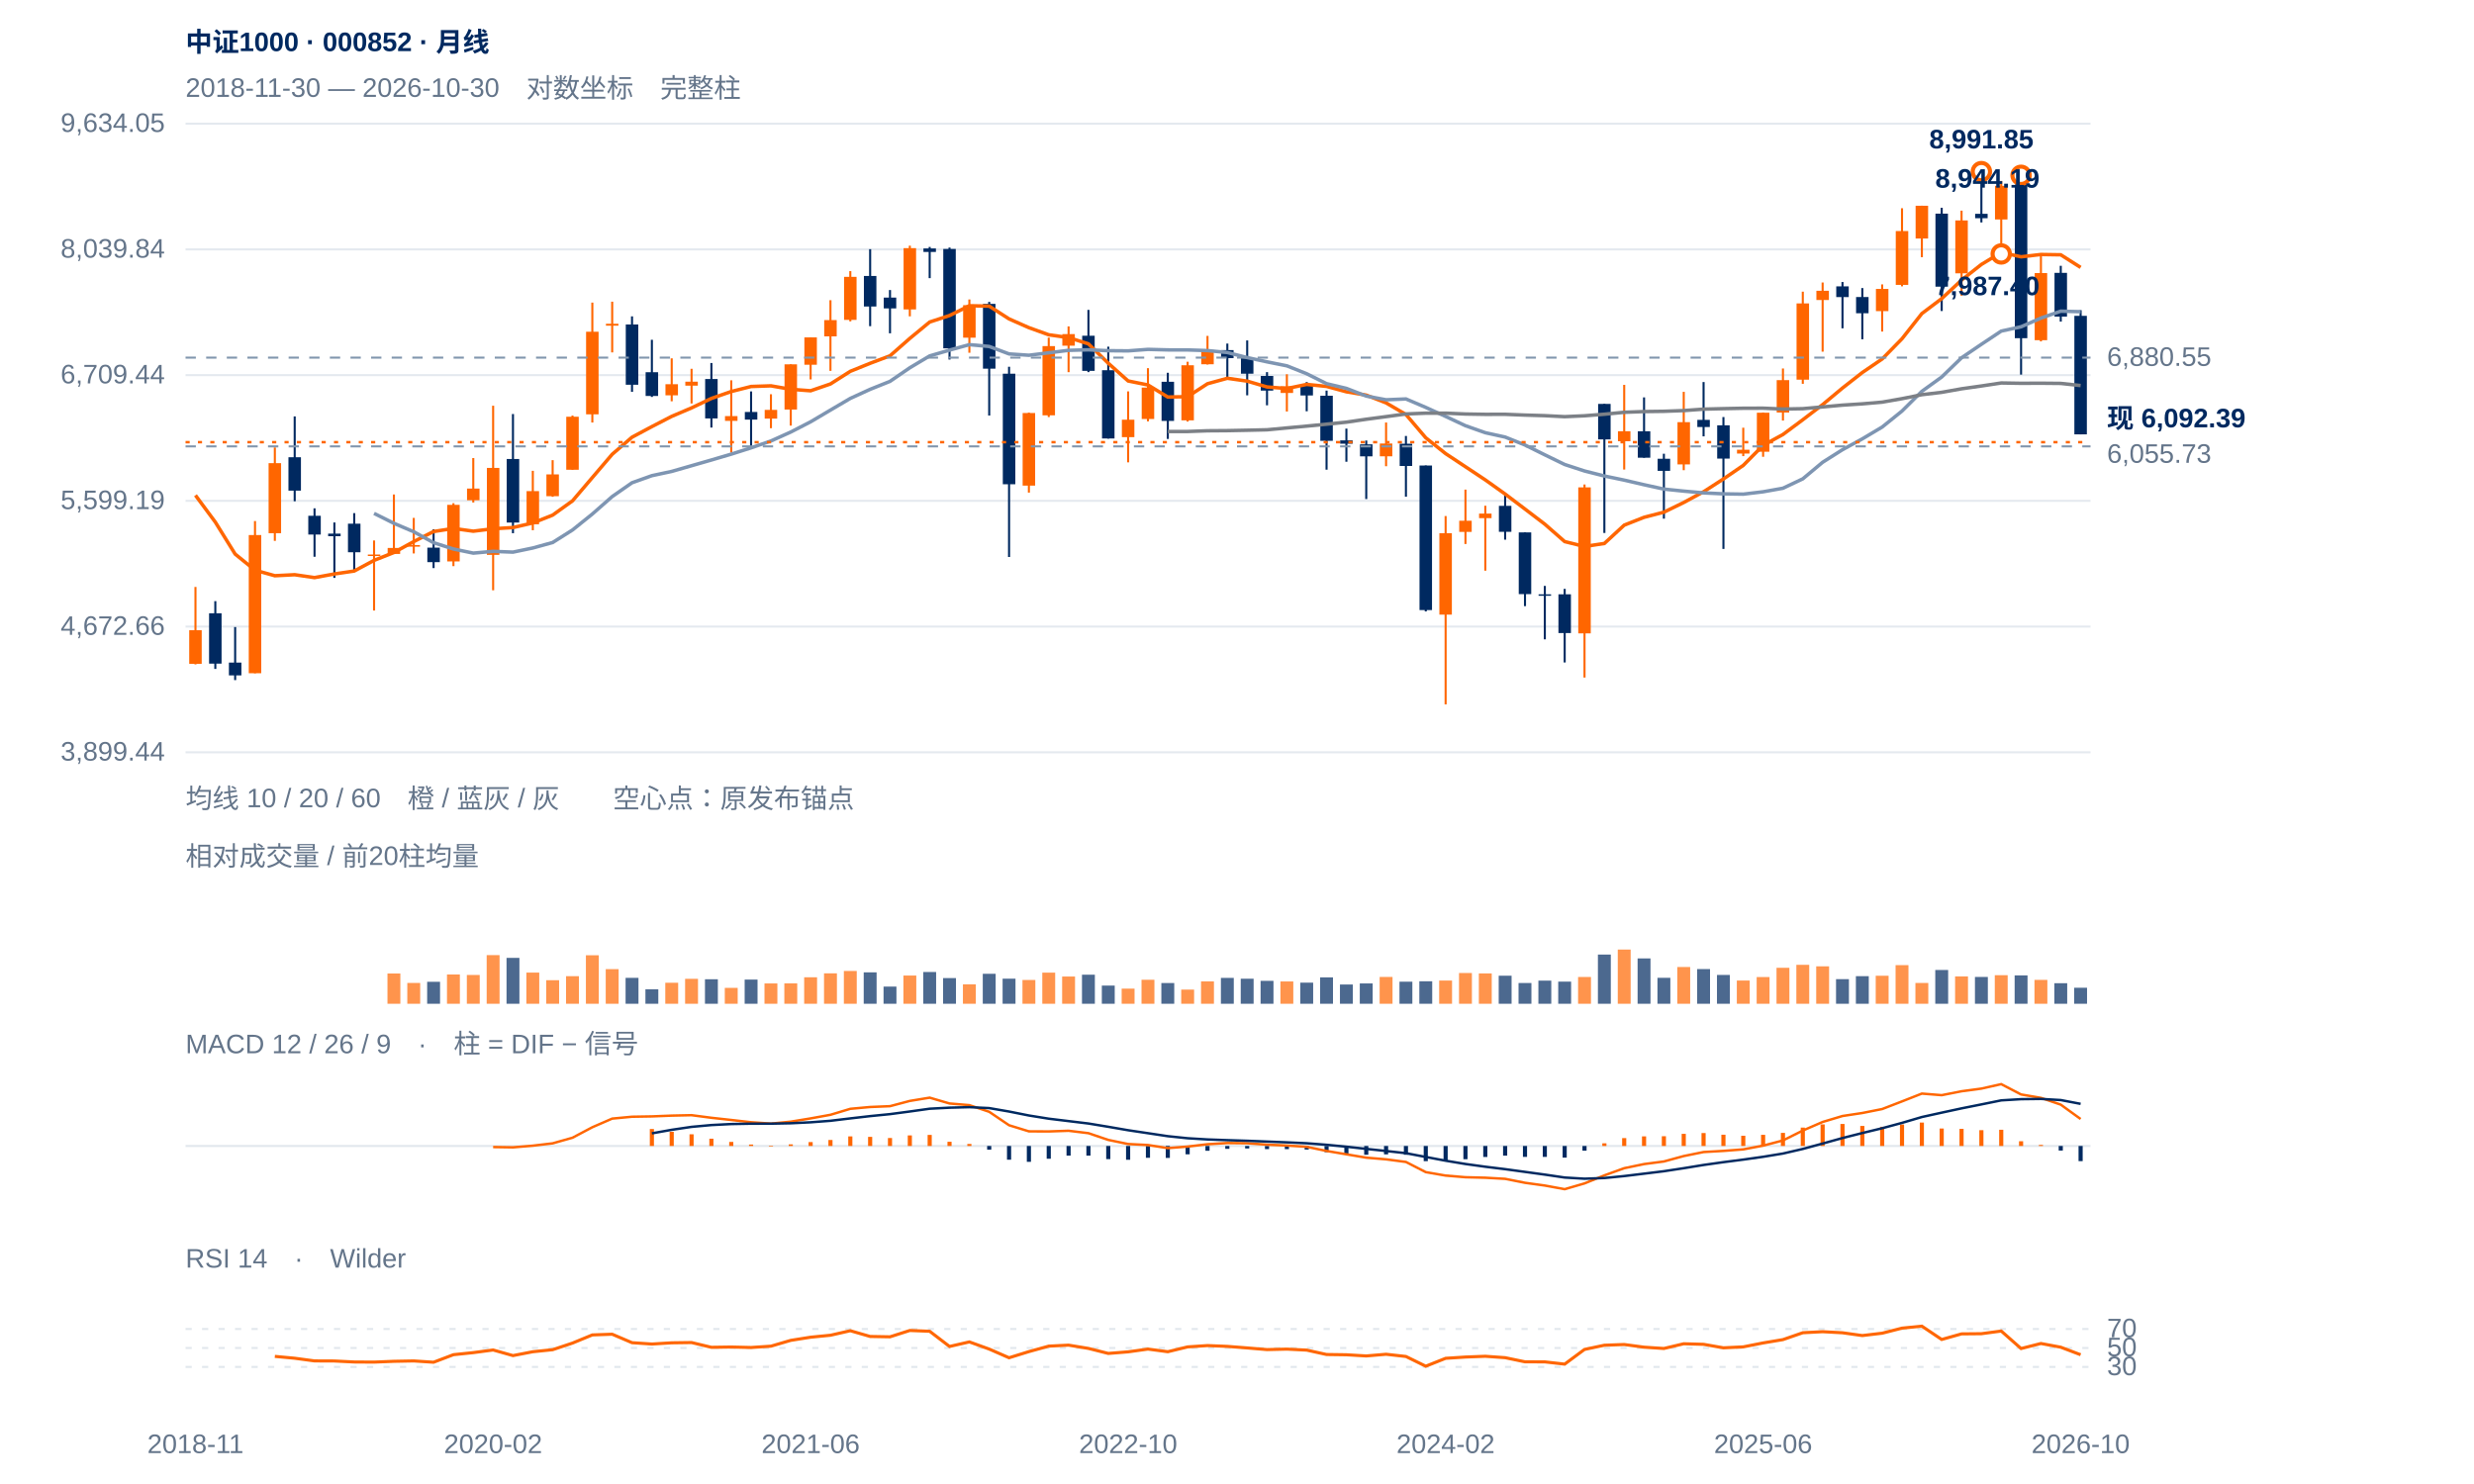
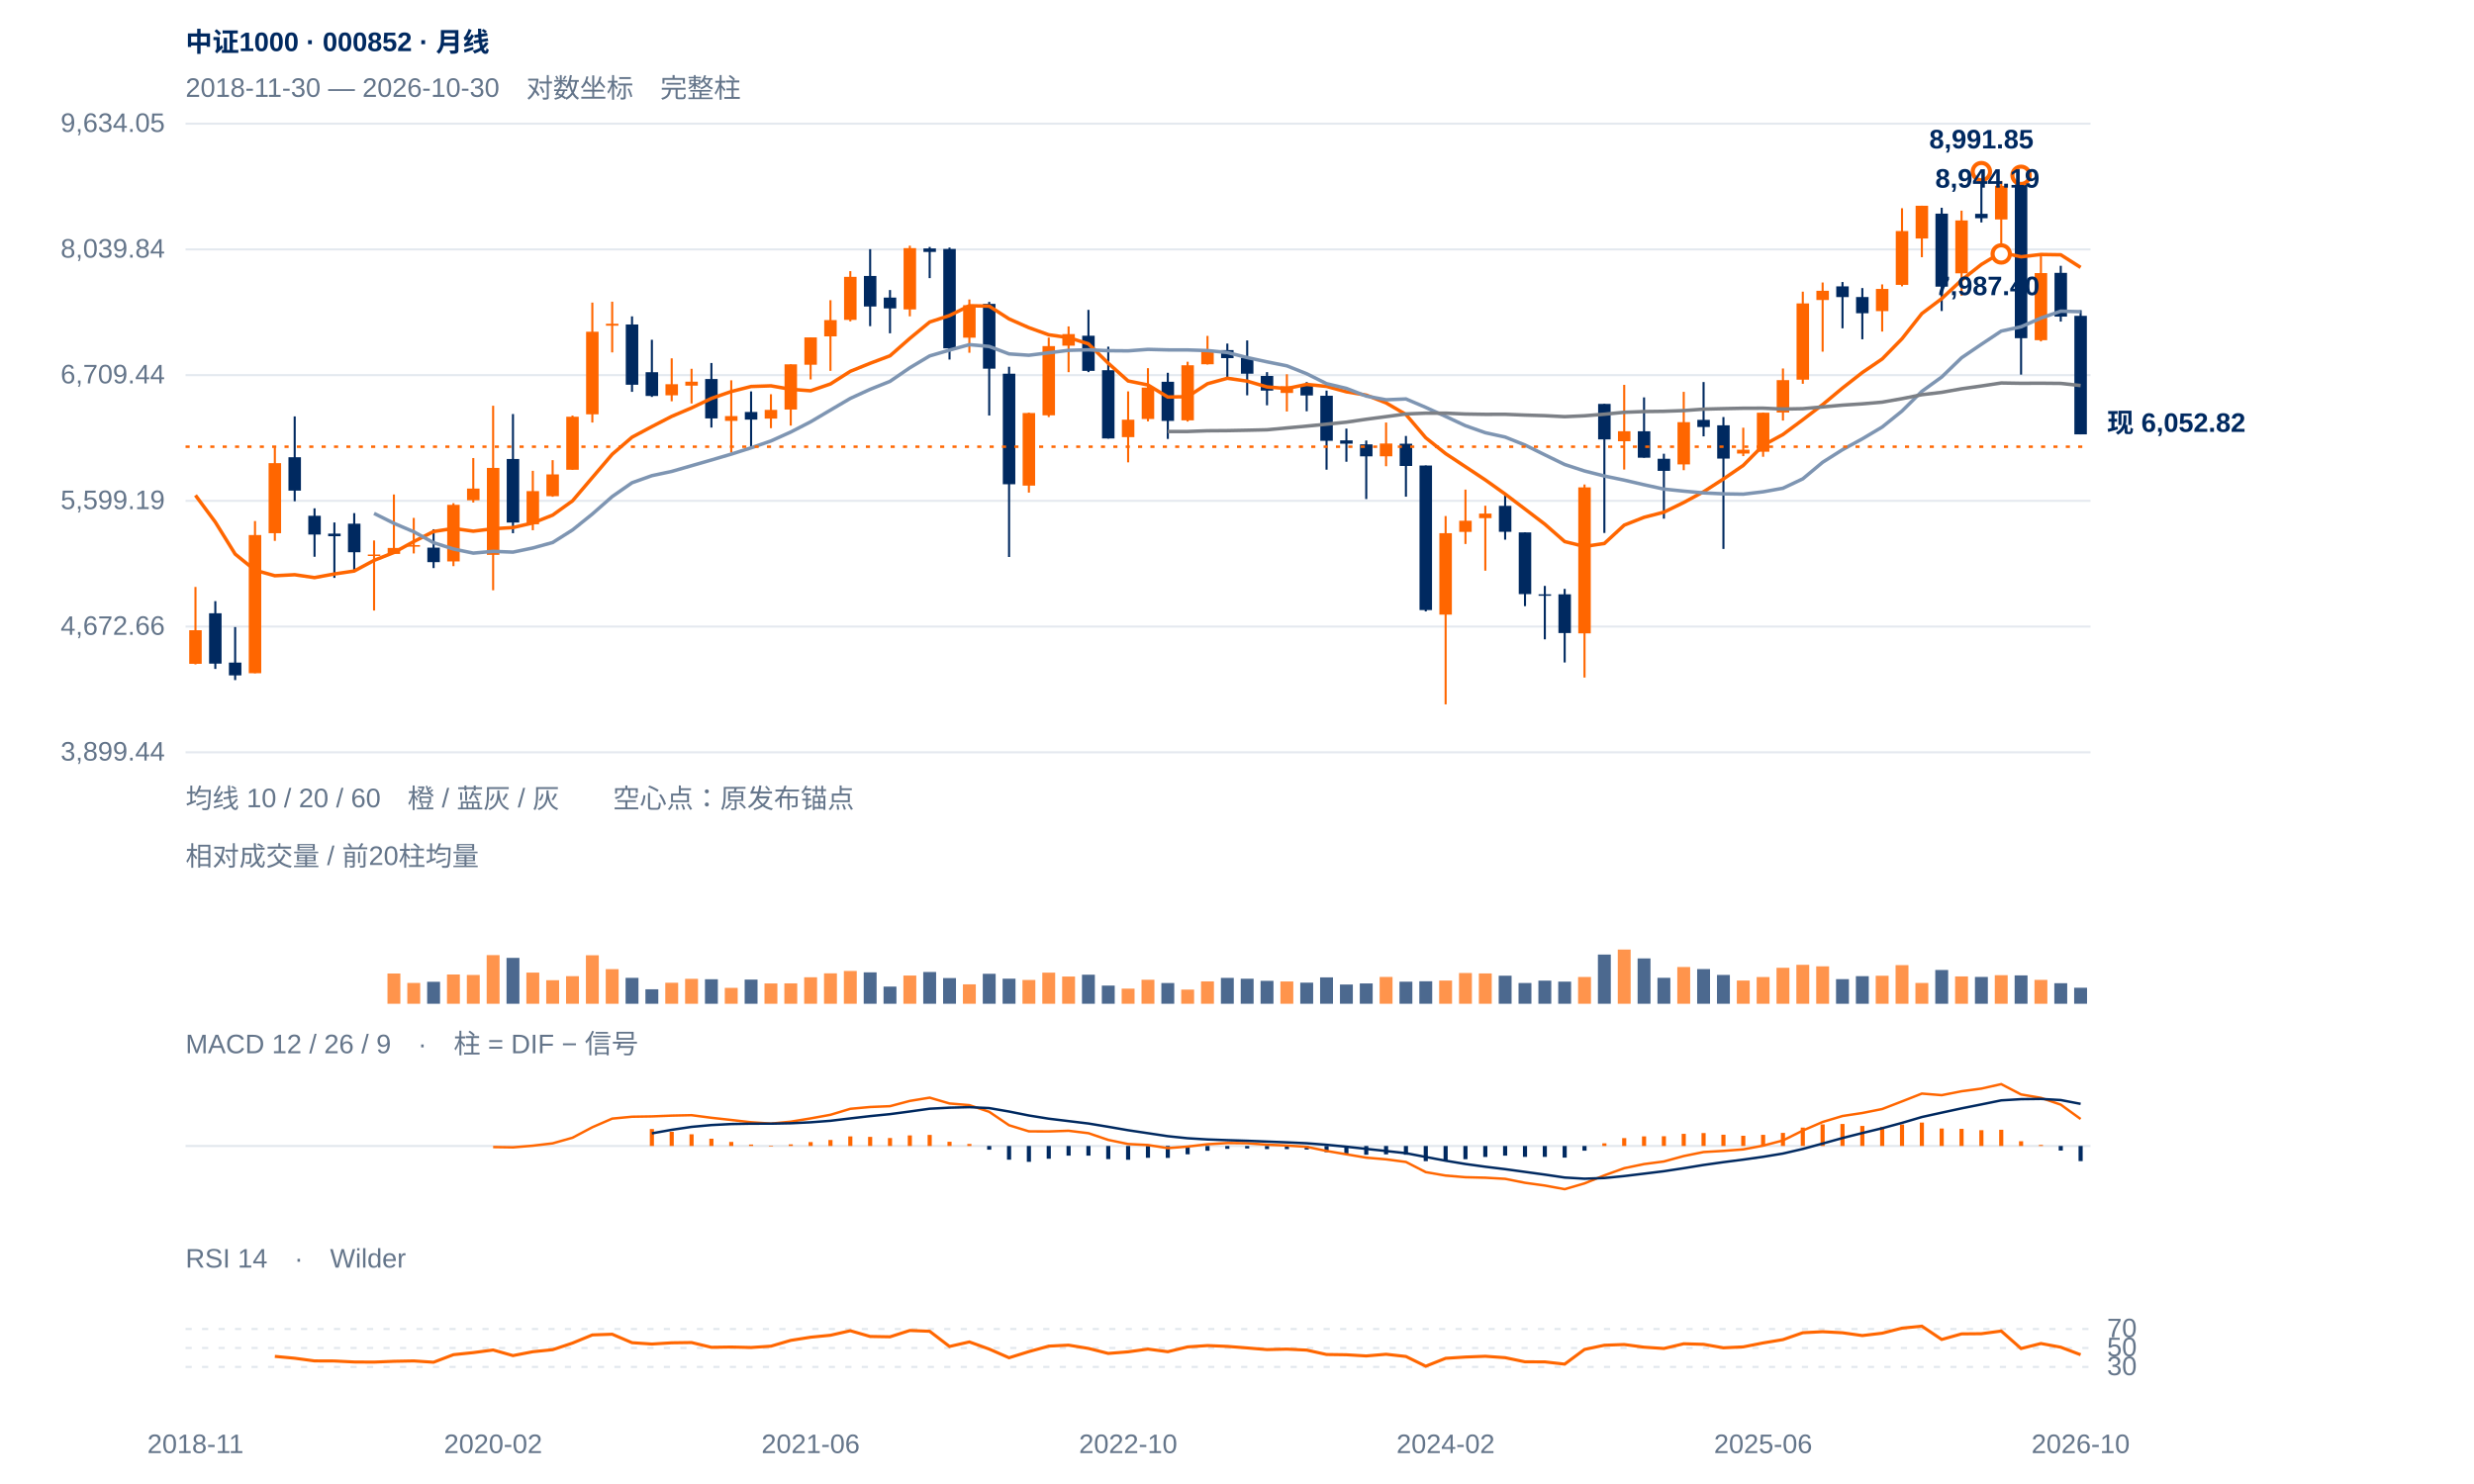
<svg xmlns="http://www.w3.org/2000/svg" viewBox="0 0 1200 720" role="img" aria-label="中证1000 月线 真实价格与结构">
  <style>text{font:13px Microsoft YaHei,Arial,sans-serif;fill:#64758a}.b{font-weight:700;fill:#002960}</style>
  <rect width="100%" height="100%" fill="#fff" />
  <text x="90.00" y="25.00" text-anchor="start" class="b">中证1000 · 000852 · 月线</text>
  <text x="90.00" y="47.00" text-anchor="start">2018-11-30 — 2026-10-30　对数坐标　完整柱</text>
  <polyline points="90.00,365.00 1014.00,365.00" fill="none" stroke="#e4e9ef" stroke-width="1" />
  <text x="80.00" y="369.00" text-anchor="end">3,899.44</text>
  <polyline points="90.00,304.00 1014.00,304.00" fill="none" stroke="#e4e9ef" stroke-width="1" />
  <text x="80.00" y="308.00" text-anchor="end">4,672.66</text>
  <polyline points="90.00,243.00 1014.00,243.00" fill="none" stroke="#e4e9ef" stroke-width="1" />
  <text x="80.00" y="247.00" text-anchor="end">5,599.19</text>
  <polyline points="90.00,182.00 1014.00,182.00" fill="none" stroke="#e4e9ef" stroke-width="1" />
  <text x="80.00" y="186.00" text-anchor="end">6,709.44</text>
  <polyline points="90.00,121.00 1014.00,121.00" fill="none" stroke="#e4e9ef" stroke-width="1" />
  <text x="80.00" y="125.00" text-anchor="end">8,039.84</text>
  <polyline points="90.00,60.00 1014.00,60.00" fill="none" stroke="#e4e9ef" stroke-width="1" />
  <text x="80.00" y="64.00" text-anchor="end">9,634.05</text>
  <g>
    <path d="M94.81,284.77V322.35" stroke="#FF6600" />
    <rect x="91.78" y="305.77" width="6.06" height="16.30" fill="#FF6600" />
  </g>
  <g>
    <path d="M104.44,291.66V324.55" stroke="#002960" />
    <rect x="101.41" y="297.54" width="6.06" height="24.44" fill="#002960" />
  </g>
  <g>
    <path d="M114.06,304.22V329.97" stroke="#002960" />
    <rect x="111.03" y="321.47" width="6.06" height="6.21" fill="#002960" />
  </g>
  <g>
    <path d="M123.69,252.80V326.64" stroke="#FF6600" />
    <rect x="120.66" y="259.59" width="6.06" height="67.04" fill="#FF6600" />
  </g>
  <g>
    <path d="M133.31,217.08V262.41" stroke="#FF6600" />
    <rect x="130.28" y="224.71" width="6.06" height="33.99" fill="#FF6600" />
  </g>
  <g>
    <path d="M142.94,202.03V243.20" stroke="#002960" />
    <rect x="139.91" y="221.84" width="6.06" height="16.20" fill="#002960" />
  </g>
  <g>
    <path d="M152.56,246.62V270.13" stroke="#002960" />
    <rect x="149.53" y="250.25" width="6.06" height="9.10" fill="#002960" />
  </g>
  <g>
    <path d="M162.19,253.49V280.38" stroke="#002960" />
    <rect x="159.16" y="258.90" width="6.06" height="1.25" fill="#002960" />
  </g>
  <g>
    <path d="M171.81,248.96V276.67" stroke="#002960" />
    <rect x="168.78" y="254.08" width="6.06" height="13.86" fill="#002960" />
  </g>
  <g>
    <path d="M181.44,262.22V296.21" stroke="#FF6600" />
    <rect x="178.41" y="269.05" width="6.06" height="0.71" fill="#FF6600" />
  </g>
  <g>
    <path d="M191.06,239.91V268.76" stroke="#FF6600" />
    <rect x="188.03" y="265.85" width="6.06" height="2.91" fill="#FF6600" />
  </g>
  <g>
    <path d="M200.69,251.27V268.52" stroke="#FF6600" />
    <rect x="197.66" y="264.47" width="6.06" height="0.76" fill="#FF6600" />
  </g>
  <g>
    <path d="M210.31,256.78V275.63" stroke="#002960" />
    <rect x="207.28" y="265.70" width="6.06" height="7.04" fill="#002960" />
  </g>
  <g>
    <path d="M219.94,244.14V274.68" stroke="#FF6600" />
    <rect x="216.91" y="244.94" width="6.06" height="27.45" fill="#FF6600" />
  </g>
  <g>
    <path d="M229.56,222.23V243.79" stroke="#FF6600" />
    <rect x="226.53" y="237.04" width="6.06" height="5.67" fill="#FF6600" />
  </g>
  <g>
    <path d="M239.19,196.85V286.39" stroke="#FF6600" />
    <rect x="236.16" y="227.02" width="6.06" height="42.19" fill="#FF6600" />
  </g>
  <g>
    <path d="M248.81,200.88V258.70" stroke="#002960" />
    <rect x="245.78" y="222.69" width="6.06" height="30.84" fill="#002960" />
  </g>
  <g>
    <path d="M258.44,228.43V257.25" stroke="#FF6600" />
    <rect x="255.41" y="238.28" width="6.06" height="16.09" fill="#FF6600" />
  </g>
  <g>
    <path d="M268.06,223.26V241.03" stroke="#FF6600" />
    <rect x="265.03" y="230.17" width="6.06" height="10.57" fill="#FF6600" />
  </g>
  <g>
    <path d="M277.69,201.63V227.92" stroke="#FF6600" />
    <rect x="274.66" y="202.19" width="6.06" height="25.73" fill="#FF6600" />
  </g>
  <g>
    <path d="M287.31,146.81V205.00" stroke="#FF6600" />
    <rect x="284.28" y="160.95" width="6.06" height="40.07" fill="#FF6600" />
  </g>
  <g>
    <path d="M296.94,146.37V170.98" stroke="#FF6600" />
    <rect x="293.91" y="157.08" width="6.06" height="0.93" fill="#FF6600" />
  </g>
  <g>
    <path d="M306.56,153.49V190.11" stroke="#002960" />
    <rect x="303.53" y="157.43" width="6.06" height="29.24" fill="#002960" />
  </g>
  <g>
    <path d="M316.19,164.86V192.58" stroke="#002960" />
    <rect x="313.16" y="180.59" width="6.06" height="11.52" fill="#002960" />
  </g>
  <g>
    <path d="M325.81,173.86V194.69" stroke="#FF6600" />
    <rect x="322.78" y="186.41" width="6.06" height="5.39" fill="#FF6600" />
  </g>
  <g>
    <path d="M335.44,178.93V195.75" stroke="#FF6600" />
    <rect x="332.41" y="185.18" width="6.06" height="1.93" fill="#FF6600" />
  </g>
  <g>
    <path d="M345.06,176.12V207.44" stroke="#002960" />
    <rect x="342.03" y="183.89" width="6.06" height="19.12" fill="#002960" />
  </g>
  <g>
    <path d="M354.69,184.52V219.63" stroke="#FF6600" />
    <rect x="351.66" y="201.88" width="6.06" height="2.32" fill="#FF6600" />
  </g>
  <g>
    <path d="M364.31,189.91V217.67" stroke="#002960" />
    <rect x="361.28" y="199.88" width="6.06" height="3.71" fill="#002960" />
  </g>
  <g>
    <path d="M373.94,191.28V207.75" stroke="#FF6600" />
    <rect x="370.91" y="198.87" width="6.06" height="4.23" fill="#FF6600" />
  </g>
  <g>
    <path d="M383.56,176.77V206.50" stroke="#FF6600" />
    <rect x="380.53" y="176.77" width="6.06" height="21.93" fill="#FF6600" />
  </g>
  <g>
    <path d="M393.19,163.68V184.09" stroke="#FF6600" />
    <rect x="390.16" y="163.70" width="6.06" height="13.26" fill="#FF6600" />
  </g>
  <g>
    <path d="M402.81,145.65V179.94" stroke="#FF6600" />
    <rect x="399.78" y="155.30" width="6.06" height="7.90" fill="#FF6600" />
  </g>
  <g>
    <path d="M412.44,131.54V155.92" stroke="#FF6600" />
    <rect x="409.41" y="134.32" width="6.06" height="20.88" fill="#FF6600" />
  </g>
  <g>
    <path d="M422.06,120.89V158.25" stroke="#002960" />
    <rect x="419.03" y="133.89" width="6.06" height="14.82" fill="#002960" />
  </g>
  <g>
    <path d="M431.69,140.72V161.71" stroke="#002960" />
    <rect x="428.66" y="144.38" width="6.06" height="5.25" fill="#002960" />
  </g>
  <g>
    <path d="M441.31,119.20V153.48" stroke="#FF6600" />
    <rect x="438.28" y="120.39" width="6.06" height="29.74" fill="#FF6600" />
  </g>
  <g>
    <path d="M450.94,119.81V134.95" stroke="#002960" />
    <rect x="447.91" y="120.54" width="6.06" height="1.70" fill="#002960" />
  </g>
  <g>
    <path d="M460.56,120.11V174.44" stroke="#002960" />
    <rect x="457.53" y="120.78" width="6.06" height="48.23" fill="#002960" />
  </g>
  <g>
    <path d="M470.19,145.29V171.15" stroke="#FF6600" />
    <rect x="467.16" y="148.06" width="6.06" height="15.78" fill="#FF6600" />
  </g>
  <g>
    <path d="M479.81,146.47V201.61" stroke="#002960" />
    <rect x="476.78" y="147.43" width="6.06" height="31.44" fill="#002960" />
  </g>
  <g>
    <path d="M489.44,177.94V270.24" stroke="#002960" />
    <rect x="486.41" y="181.31" width="6.06" height="53.64" fill="#002960" />
  </g>
  <g>
    <path d="M499.06,200.22V239.00" stroke="#FF6600" />
    <rect x="496.03" y="200.39" width="6.06" height="35.22" fill="#FF6600" />
  </g>
  <g>
    <path d="M508.69,163.81V202.35" stroke="#FF6600" />
    <rect x="505.66" y="167.92" width="6.06" height="33.58" fill="#FF6600" />
  </g>
  <g>
    <path d="M518.31,158.36V180.57" stroke="#FF6600" />
    <rect x="515.28" y="162.09" width="6.06" height="5.63" fill="#FF6600" />
  </g>
  <g>
    <path d="M527.94,150.35V180.54" stroke="#002960" />
    <rect x="524.91" y="162.89" width="6.06" height="17.04" fill="#002960" />
  </g>
  <g>
    <path d="M537.56,168.20V212.79" stroke="#002960" />
    <rect x="534.53" y="179.62" width="6.06" height="33.12" fill="#002960" />
  </g>
  <g>
    <path d="M547.19,189.89V224.32" stroke="#FF6600" />
    <rect x="544.16" y="203.63" width="6.06" height="8.46" fill="#FF6600" />
  </g>
  <g>
    <path d="M556.81,178.63V204.43" stroke="#FF6600" />
    <rect x="553.78" y="188.04" width="6.06" height="15.24" fill="#FF6600" />
  </g>
  <g>
    <path d="M566.44,180.86V212.96" stroke="#002960" />
    <rect x="563.41" y="185.23" width="6.06" height="18.99" fill="#002960" />
  </g>
  <g>
    <path d="M576.06,175.51V204.54" stroke="#FF6600" />
    <rect x="573.03" y="177.22" width="6.06" height="26.72" fill="#FF6600" />
  </g>
  <g>
    <path d="M585.69,162.97V176.85" stroke="#FF6600" />
    <rect x="582.66" y="169.85" width="6.06" height="6.88" fill="#FF6600" />
  </g>
  <g>
    <path d="M595.31,166.69V183.60" stroke="#002960" />
    <rect x="592.28" y="169.86" width="6.06" height="3.89" fill="#002960" />
  </g>
  <g>
    <path d="M604.94,165.17V191.80" stroke="#002960" />
    <rect x="601.91" y="173.63" width="6.06" height="7.68" fill="#002960" />
  </g>
  <g>
    <path d="M614.56,180.55V196.64" stroke="#002960" />
    <rect x="611.53" y="182.40" width="6.06" height="7.11" fill="#002960" />
  </g>
  <g>
    <path d="M624.19,181.58V199.65" stroke="#FF6600" />
    <rect x="621.16" y="187.44" width="6.06" height="3.22" fill="#FF6600" />
  </g>
  <g>
    <path d="M633.81,185.38V199.54" stroke="#002960" />
    <rect x="630.78" y="186.67" width="6.06" height="5.20" fill="#002960" />
  </g>
  <g>
    <path d="M643.44,189.51V227.88" stroke="#002960" />
    <rect x="640.41" y="192.01" width="6.06" height="21.86" fill="#002960" />
  </g>
  <g>
    <path d="M653.06,207.96V224.03" stroke="#002960" />
    <rect x="650.03" y="213.66" width="6.06" height="1.61" fill="#002960" />
  </g>
  <g>
    <path d="M662.69,213.73V242.13" stroke="#002960" />
    <rect x="659.66" y="215.59" width="6.06" height="5.82" fill="#002960" />
  </g>
  <g>
    <path d="M672.31,204.99V226.20" stroke="#FF6600" />
    <rect x="669.28" y="215.19" width="6.06" height="6.20" fill="#FF6600" />
  </g>
  <g>
    <path d="M681.94,211.52V240.98" stroke="#002960" />
    <rect x="678.91" y="215.29" width="6.06" height="10.79" fill="#002960" />
  </g>
  <g>
    <path d="M691.56,225.86V296.65" stroke="#002960" />
    <rect x="688.53" y="225.86" width="6.06" height="70.13" fill="#002960" />
  </g>
  <g>
    <path d="M701.19,250.37V341.74" stroke="#FF6600" />
    <rect x="698.16" y="258.69" width="6.06" height="39.51" fill="#FF6600" />
  </g>
  <g>
    <path d="M710.81,237.55V263.93" stroke="#FF6600" />
    <rect x="707.78" y="252.65" width="6.06" height="5.41" fill="#FF6600" />
  </g>
  <g>
    <path d="M720.44,245.38V276.88" stroke="#FF6600" />
    <rect x="717.41" y="249.18" width="6.06" height="2.21" fill="#FF6600" />
  </g>
  <g>
    <path d="M730.06,240.44V261.83" stroke="#002960" />
    <rect x="727.03" y="245.43" width="6.06" height="12.59" fill="#002960" />
  </g>
  <g>
    <path d="M739.69,258.27V294.08" stroke="#002960" />
    <rect x="736.66" y="258.31" width="6.06" height="29.94" fill="#002960" />
  </g>
  <g>
    <path d="M749.31,284.27V310.19" stroke="#002960" />
    <rect x="746.28" y="288.35" width="6.06" height="0.70" fill="#002960" />
  </g>
  <g>
    <path d="M758.94,285.71V321.41" stroke="#002960" />
    <rect x="755.91" y="288.34" width="6.06" height="18.80" fill="#002960" />
  </g>
  <g>
    <path d="M768.56,235.06V328.73" stroke="#FF6600" />
    <rect x="765.53" y="236.46" width="6.06" height="70.84" fill="#FF6600" />
  </g>
  <g>
    <path d="M778.19,195.97V258.58" stroke="#002960" />
    <rect x="775.16" y="195.97" width="6.06" height="17.22" fill="#002960" />
  </g>
  <g>
    <path d="M787.81,186.72V227.82" stroke="#FF6600" />
    <rect x="784.78" y="209.22" width="6.06" height="4.85" fill="#FF6600" />
  </g>
  <g>
    <path d="M797.44,192.80V222.07" stroke="#002960" />
    <rect x="794.41" y="209.24" width="6.06" height="12.83" fill="#002960" />
  </g>
  <g>
    <path d="M807.06,220.14V251.64" stroke="#002960" />
    <rect x="804.03" y="222.58" width="6.06" height="5.87" fill="#002960" />
  </g>
  <g>
    <path d="M816.69,190.11V228.13" stroke="#FF6600" />
    <rect x="813.66" y="204.82" width="6.06" height="20.50" fill="#FF6600" />
  </g>
  <g>
    <path d="M826.31,185.36V211.71" stroke="#002960" />
    <rect x="823.28" y="203.71" width="6.06" height="3.47" fill="#002960" />
  </g>
  <g>
    <path d="M835.94,202.34V266.33" stroke="#002960" />
    <rect x="832.91" y="206.35" width="6.06" height="16.15" fill="#002960" />
  </g>
  <g>
    <path d="M845.56,207.52V221.30" stroke="#FF6600" />
    <rect x="842.53" y="218.20" width="6.06" height="1.86" fill="#FF6600" />
  </g>
  <g>
    <path d="M855.19,200.14V221.62" stroke="#FF6600" />
    <rect x="852.16" y="200.24" width="6.06" height="18.93" fill="#FF6600" />
  </g>
  <g>
    <path d="M864.81,178.78V204.04" stroke="#FF6600" />
    <rect x="861.78" y="184.43" width="6.06" height="15.71" fill="#FF6600" />
  </g>
  <g>
    <path d="M874.44,141.51V186.22" stroke="#FF6600" />
    <rect x="871.41" y="147.21" width="6.06" height="37.00" fill="#FF6600" />
  </g>
  <g>
    <path d="M884.06,137.06V170.62" stroke="#FF6600" />
    <rect x="881.03" y="141.08" width="6.06" height="4.48" fill="#FF6600" />
  </g>
  <g>
    <path d="M893.69,136.83V159.29" stroke="#002960" />
    <rect x="890.66" y="138.94" width="6.06" height="5.20" fill="#002960" />
  </g>
  <g>
    <path d="M903.31,139.76V164.61" stroke="#002960" />
    <rect x="900.28" y="144.11" width="6.06" height="7.87" fill="#002960" />
  </g>
  <g>
    <path d="M912.94,137.99V160.86" stroke="#FF6600" />
    <rect x="909.91" y="140.18" width="6.06" height="10.77" fill="#FF6600" />
  </g>
  <g>
    <path d="M922.56,101.03V138.92" stroke="#FF6600" />
    <rect x="919.53" y="112.10" width="6.06" height="26.12" fill="#FF6600" />
  </g>
  <g>
    <path d="M932.19,99.81V124.79" stroke="#FF6600" />
    <rect x="929.16" y="99.83" width="6.06" height="15.89" fill="#FF6600" />
  </g>
  <g>
    <path d="M941.81,100.81V150.90" stroke="#002960" />
    <rect x="938.78" y="103.65" width="6.06" height="35.44" fill="#002960" />
  </g>
  <g>
    <path d="M951.44,102.21V143.45" stroke="#FF6600" />
    <rect x="948.41" y="106.95" width="6.06" height="25.66" fill="#FF6600" />
  </g>
  <g>
    <path d="M961.06,83.26V107.92" stroke="#002960" />
    <rect x="958.03" y="103.74" width="6.06" height="2.13" fill="#002960" />
  </g>
  <g>
    <path d="M970.69,87.78V123.21" stroke="#FF6600" />
    <rect x="967.66" y="90.16" width="6.06" height="16.32" fill="#FF6600" />
  </g>
  <g>
    <path d="M980.31,85.05V181.76" stroke="#002960" />
    <rect x="977.28" y="89.48" width="6.06" height="74.60" fill="#002960" />
  </g>
  <g>
    <path d="M989.94,122.87V165.64" stroke="#FF6600" />
    <rect x="986.91" y="132.49" width="6.06" height="32.56" fill="#FF6600" />
  </g>
  <g>
    <path d="M999.56,128.96V156.03" stroke="#002960" />
    <rect x="996.53" y="132.38" width="6.06" height="21.23" fill="#002960" />
  </g>
  <g>
    <path d="M1009.19,150.48V210.74" stroke="#002960" />
    <rect x="1006.16" y="153.24" width="6.06" height="57.50" fill="#002960" />
  </g>
  <polyline points="94.81,240.31 104.44,253.31 114.06,268.83 123.69,276.64 133.31,279.33 142.94,278.84 152.56,280.24 162.19,278.47 171.81,277.05 181.44,271.88 191.06,268.07 200.69,262.76 210.31,257.88 219.94,256.39 229.56,257.72 239.19,256.54 248.81,255.96 258.44,253.73 268.06,249.92 277.69,243.00 287.31,231.70 296.94,220.41 306.56,212.12 316.19,206.97 325.81,202.01 335.44,197.90 345.06,193.31 354.69,189.96 364.31,187.52 373.94,187.20 383.56,188.87 393.19,189.59 402.81,186.29 412.44,180.15 422.06,176.26 431.69,172.63 441.31,164.18 450.94,156.24 460.56,153.09 470.19,148.34 479.81,148.53 489.44,154.73 499.06,158.97 508.69,162.43 518.31,163.80 527.94,166.83 537.56,176.23 547.19,184.83 556.81,186.77 566.44,192.63 576.06,192.45 585.69,186.18 595.31,183.53 604.94,184.91 614.56,187.74 624.19,188.50 633.81,186.50 643.44,187.47 653.06,190.09 662.69,191.70 672.31,195.47 681.94,201.10 691.56,212.41 701.19,220.08 710.81,226.45 720.44,232.84 730.06,239.69 739.69,246.98 749.31,254.31 758.94,262.76 768.56,265.14 778.19,263.67 787.81,254.79 797.44,250.99 807.06,248.50 816.69,243.80 826.31,238.58 835.94,232.38 845.56,225.80 855.19,216.06 864.81,210.81 874.44,203.65 884.06,196.30 893.69,188.27 903.31,180.74 912.94,174.17 922.56,164.35 932.19,152.13 941.81,144.88 951.44,135.88 961.06,128.30 970.69,122.48 980.31,124.59 989.94,123.47 999.56,123.62 1009.19,129.74" fill="none" stroke="#FF6600" stroke-width="1.7" />
  <polyline points="181.44,249.09 191.06,253.90 200.69,258.00 210.31,263.31 219.94,266.36 229.56,268.36 239.19,267.50 248.81,267.88 258.44,265.87 268.06,263.21 277.69,257.13 287.31,249.39 296.94,240.92 306.56,234.22 316.19,230.78 325.81,228.72 335.44,225.95 345.06,223.18 354.69,220.34 364.31,217.28 373.94,213.95 383.56,209.61 393.19,204.65 402.81,198.96 412.44,193.30 422.06,188.89 431.69,185.03 441.31,178.43 450.94,172.68 460.56,169.87 470.19,167.21 479.81,168.10 489.44,171.71 499.06,172.36 508.69,171.17 518.31,169.97 527.94,169.72 537.56,170.15 547.19,170.23 556.81,169.51 566.44,169.76 576.06,169.78 585.69,170.09 595.31,171.03 604.94,173.48 614.56,175.56 624.19,177.49 633.81,181.33 643.44,186.14 653.06,188.43 662.69,192.16 672.31,193.96 681.94,193.56 691.56,197.66 701.19,202.04 710.81,206.54 720.44,209.94 730.06,212.05 739.69,215.91 749.31,220.67 758.94,225.36 768.56,228.51 778.19,230.94 787.81,232.94 797.44,235.18 807.06,237.29 816.69,238.28 826.31,239.14 835.94,239.60 845.56,239.75 855.19,238.60 864.81,236.88 874.44,232.32 884.06,224.28 893.69,218.18 903.31,212.92 912.94,207.19 922.56,199.43 932.19,189.87 941.81,182.92 951.44,173.59 961.06,167.04 970.69,160.63 980.31,158.54 989.94,154.32 999.56,150.97 1009.19,151.22" fill="none" stroke="#7e95b2" stroke-width="1.7" />
  <polyline points="566.44,209.37 576.06,209.35 585.69,209.00 595.31,208.93 604.94,208.74 614.56,208.52 624.19,207.62 633.81,206.74 643.44,205.80 653.06,204.82 662.69,203.41 672.31,202.14 681.94,200.84 691.56,200.46 701.19,200.45 710.81,200.87 720.44,201.03 730.06,201.01 739.69,201.39 749.31,201.67 758.94,202.16 768.56,201.73 778.19,200.97 787.81,200.03 797.44,199.68 807.06,199.55 816.69,199.20 826.31,198.50 835.94,198.26 845.56,198.07 855.19,198.04 864.81,198.46 874.44,198.28 884.06,197.43 893.69,196.56 903.31,195.94 912.94,195.11 922.56,193.42 932.19,191.49 941.81,190.35 951.44,188.63 961.06,187.27 970.69,185.81 980.31,185.97 989.94,185.93 999.56,186.02 1009.19,187.06" fill="none" stroke="#7c8086" stroke-width="1.7" />
-   <polyline points="90.00,216.57 1014.00,216.57" fill="none" stroke="#8196ae" stroke-width="1" stroke-dasharray="5 5" />
-   <text x="1022.00" y="224.53" text-anchor="start">6,055.73</text>
-   <polyline points="90.00,173.51 1014.00,173.51" fill="none" stroke="#8196ae" stroke-width="1" stroke-dasharray="5 5" />
-   <text x="1022.00" y="177.51" text-anchor="start">6,880.55</text>
-   <polyline points="90.00,214.53 1014.00,214.53" fill="none" stroke="#FF6600" stroke-width="1.2" stroke-dasharray="2 4" />
-   <text x="1022.00" y="207.53" text-anchor="start" class="b">现 6,092.39</text>
+   <polyline points="90.00,216.73 1014.00,216.73" fill="none" stroke="#FF6600" stroke-width="1.2" stroke-dasharray="2 4" />
+   <text x="1022.00" y="209.73" text-anchor="start" class="b">现 6,052.82</text>
  <circle cx="961.06" cy="83.26" r="4.2" fill="#fff" stroke="#FF6600" stroke-width="2" />
  <text x="961.06" y="72.00" text-anchor="middle" class="b">8,991.85</text>
  <circle cx="970.69" cy="123.21" r="4.2" fill="#fff" stroke="#FF6600" stroke-width="2" />
  <text x="964.00" y="143.21" text-anchor="middle" class="b">7,987.40</text>
  <circle cx="980.31" cy="85.05" r="4.2" fill="#fff" stroke="#FF6600" stroke-width="2" />
  <text x="964.00" y="91.05" text-anchor="middle" class="b">8,944.19</text>
  <text x="90.00" y="392.00" text-anchor="start">均线 10 / 20 / 60　橙 / 蓝灰 / 灰　　空心点：原发布锚点</text>
  <text x="90.00" y="420.00" text-anchor="start">相对成交量 / 前20柱均量</text>
  <rect x="187.94" y="472.32" width="6.25" height="14.68" fill="#FF6600" opacity=".7" />
  <rect x="197.56" y="476.90" width="6.25" height="10.10" fill="#FF6600" opacity=".7" />
  <rect x="207.19" y="476.34" width="6.25" height="10.66" fill="#002960" opacity=".7" />
  <rect x="216.81" y="472.80" width="6.25" height="14.20" fill="#FF6600" opacity=".7" />
  <rect x="226.44" y="473.03" width="6.25" height="13.97" fill="#FF6600" opacity=".7" />
  <rect x="236.06" y="463.40" width="6.25" height="23.60" fill="#FF6600" opacity=".7" />
  <rect x="245.69" y="464.74" width="6.25" height="22.26" fill="#002960" opacity=".7" />
  <rect x="255.31" y="471.88" width="6.25" height="15.12" fill="#FF6600" opacity=".7" />
  <rect x="264.94" y="475.57" width="6.25" height="11.43" fill="#FF6600" opacity=".7" />
  <rect x="274.56" y="473.62" width="6.25" height="13.38" fill="#FF6600" opacity=".7" />
  <rect x="284.19" y="463.47" width="6.25" height="23.53" fill="#FF6600" opacity=".7" />
  <rect x="293.81" y="470.20" width="6.25" height="16.80" fill="#FF6600" opacity=".7" />
  <rect x="303.44" y="474.43" width="6.25" height="12.57" fill="#002960" opacity=".7" />
  <rect x="313.06" y="479.98" width="6.25" height="7.02" fill="#002960" opacity=".7" />
  <rect x="322.69" y="476.81" width="6.25" height="10.19" fill="#FF6600" opacity=".7" />
  <rect x="332.31" y="474.90" width="6.25" height="12.10" fill="#FF6600" opacity=".7" />
  <rect x="341.94" y="475.11" width="6.25" height="11.89" fill="#002960" opacity=".7" />
  <rect x="351.56" y="479.29" width="6.25" height="7.71" fill="#FF6600" opacity=".7" />
  <rect x="361.19" y="475.27" width="6.25" height="11.73" fill="#002960" opacity=".7" />
  <rect x="370.81" y="477.14" width="6.25" height="9.86" fill="#FF6600" opacity=".7" />
  <rect x="380.44" y="477.11" width="6.25" height="9.89" fill="#FF6600" opacity=".7" />
  <rect x="390.06" y="474.15" width="6.25" height="12.85" fill="#FF6600" opacity=".7" />
  <rect x="399.69" y="472.24" width="6.25" height="14.76" fill="#FF6600" opacity=".7" />
  <rect x="409.31" y="471.09" width="6.25" height="15.91" fill="#FF6600" opacity=".7" />
  <rect x="418.94" y="471.76" width="6.25" height="15.24" fill="#002960" opacity=".7" />
  <rect x="428.56" y="478.67" width="6.25" height="8.33" fill="#002960" opacity=".7" />
  <rect x="438.19" y="473.31" width="6.25" height="13.69" fill="#FF6600" opacity=".7" />
  <rect x="447.81" y="471.59" width="6.25" height="15.41" fill="#002960" opacity=".7" />
  <rect x="457.44" y="474.54" width="6.25" height="12.46" fill="#002960" opacity=".7" />
  <rect x="467.06" y="477.58" width="6.25" height="9.42" fill="#FF6600" opacity=".7" />
  <rect x="476.69" y="472.46" width="6.25" height="14.54" fill="#002960" opacity=".7" />
  <rect x="486.31" y="474.83" width="6.25" height="12.17" fill="#002960" opacity=".7" />
  <rect x="495.94" y="475.46" width="6.25" height="11.54" fill="#FF6600" opacity=".7" />
  <rect x="505.56" y="471.90" width="6.25" height="15.10" fill="#FF6600" opacity=".7" />
  <rect x="515.19" y="473.79" width="6.25" height="13.21" fill="#FF6600" opacity=".7" />
  <rect x="524.81" y="472.90" width="6.25" height="14.10" fill="#002960" opacity=".7" />
  <rect x="534.44" y="478.18" width="6.25" height="8.82" fill="#002960" opacity=".7" />
  <rect x="544.06" y="479.66" width="6.25" height="7.34" fill="#FF6600" opacity=".7" />
  <rect x="553.69" y="475.36" width="6.25" height="11.64" fill="#FF6600" opacity=".7" />
  <rect x="563.31" y="476.94" width="6.25" height="10.06" fill="#002960" opacity=".7" />
  <rect x="572.94" y="480.13" width="6.25" height="6.87" fill="#FF6600" opacity=".7" />
  <rect x="582.56" y="476.15" width="6.25" height="10.85" fill="#FF6600" opacity=".7" />
  <rect x="592.19" y="474.45" width="6.25" height="12.55" fill="#002960" opacity=".7" />
  <rect x="601.81" y="474.85" width="6.25" height="12.15" fill="#002960" opacity=".7" />
  <rect x="611.44" y="475.88" width="6.25" height="11.12" fill="#002960" opacity=".7" />
  <rect x="621.06" y="476.18" width="6.25" height="10.82" fill="#FF6600" opacity=".7" />
  <rect x="630.69" y="476.76" width="6.25" height="10.24" fill="#002960" opacity=".7" />
  <rect x="640.31" y="474.20" width="6.25" height="12.80" fill="#002960" opacity=".7" />
  <rect x="649.94" y="477.66" width="6.25" height="9.34" fill="#002960" opacity=".7" />
  <rect x="659.56" y="477.14" width="6.25" height="9.86" fill="#002960" opacity=".7" />
  <rect x="669.19" y="473.99" width="6.25" height="13.01" fill="#FF6600" opacity=".7" />
  <rect x="678.81" y="476.29" width="6.25" height="10.71" fill="#002960" opacity=".7" />
  <rect x="688.44" y="476.09" width="6.25" height="10.91" fill="#002960" opacity=".7" />
  <rect x="698.06" y="475.74" width="6.25" height="11.26" fill="#FF6600" opacity=".7" />
  <rect x="707.69" y="472.08" width="6.25" height="14.92" fill="#FF6600" opacity=".7" />
  <rect x="717.31" y="472.28" width="6.25" height="14.72" fill="#FF6600" opacity=".7" />
  <rect x="726.94" y="473.39" width="6.25" height="13.61" fill="#002960" opacity=".7" />
  <rect x="736.56" y="476.93" width="6.25" height="10.07" fill="#002960" opacity=".7" />
  <rect x="746.19" y="475.78" width="6.25" height="11.22" fill="#002960" opacity=".7" />
  <rect x="755.81" y="476.26" width="6.25" height="10.74" fill="#002960" opacity=".7" />
  <rect x="765.44" y="474.01" width="6.25" height="12.99" fill="#FF6600" opacity=".7" />
  <rect x="775.06" y="463.13" width="6.25" height="23.87" fill="#002960" opacity=".7" />
  <rect x="784.69" y="460.70" width="6.25" height="26.30" fill="#FF6600" opacity=".7" />
  <rect x="794.31" y="465.00" width="6.25" height="22.00" fill="#002960" opacity=".7" />
  <rect x="803.94" y="474.41" width="6.25" height="12.59" fill="#002960" opacity=".7" />
  <rect x="813.56" y="469.17" width="6.25" height="17.83" fill="#FF6600" opacity=".7" />
  <rect x="823.19" y="470.17" width="6.25" height="16.83" fill="#002960" opacity=".7" />
  <rect x="832.81" y="473.02" width="6.25" height="13.98" fill="#002960" opacity=".7" />
  <rect x="842.44" y="475.73" width="6.25" height="11.27" fill="#FF6600" opacity=".7" />
  <rect x="852.06" y="474.04" width="6.25" height="12.96" fill="#FF6600" opacity=".7" />
  <rect x="861.69" y="469.55" width="6.25" height="17.45" fill="#FF6600" opacity=".7" />
  <rect x="871.31" y="468.11" width="6.25" height="18.89" fill="#FF6600" opacity=".7" />
  <rect x="880.94" y="468.84" width="6.25" height="18.16" fill="#FF6600" opacity=".7" />
  <rect x="890.56" y="475.06" width="6.25" height="11.94" fill="#002960" opacity=".7" />
  <rect x="900.19" y="473.61" width="6.25" height="13.39" fill="#002960" opacity=".7" />
  <rect x="909.81" y="473.41" width="6.25" height="13.59" fill="#FF6600" opacity=".7" />
  <rect x="919.44" y="468.26" width="6.25" height="18.74" fill="#FF6600" opacity=".7" />
  <rect x="929.06" y="476.91" width="6.25" height="10.09" fill="#FF6600" opacity=".7" />
  <rect x="938.69" y="470.61" width="6.25" height="16.39" fill="#002960" opacity=".7" />
  <rect x="948.31" y="473.74" width="6.25" height="13.26" fill="#FF6600" opacity=".7" />
  <rect x="957.94" y="473.99" width="6.25" height="13.01" fill="#002960" opacity=".7" />
  <rect x="967.56" y="473.14" width="6.25" height="13.86" fill="#FF6600" opacity=".7" />
  <rect x="977.19" y="473.24" width="6.25" height="13.76" fill="#002960" opacity=".7" />
  <rect x="986.81" y="475.42" width="6.25" height="11.58" fill="#FF6600" opacity=".7" />
  <rect x="996.44" y="477.03" width="6.25" height="9.97" fill="#002960" opacity=".7" />
  <rect x="1006.06" y="479.23" width="6.25" height="7.77" fill="#002960" opacity=".7" />
  <text x="90.00" y="511.00" text-anchor="start">MACD 12 / 26 / 9　·　柱 = DIF − 信号</text>
  <polyline points="90.00,556.00 1014.00,556.00" fill="none" stroke="#e1e7ed" stroke-width="1" />
  <rect x="315.19" y="547.77" width="2" height="8.23" fill="#FF6600" />
  <rect x="324.81" y="549.12" width="2" height="6.88" fill="#FF6600" />
  <rect x="334.44" y="550.33" width="2" height="5.67" fill="#FF6600" />
  <rect x="344.06" y="552.47" width="2" height="3.53" fill="#FF6600" />
  <rect x="353.69" y="554.03" width="2" height="1.97" fill="#FF6600" />
  <rect x="363.31" y="555.30" width="2" height="0.70" fill="#FF6600" />
  <rect x="372.94" y="555.97" width="2" height="0.30" fill="#FF6600" />
  <rect x="382.56" y="555.22" width="2" height="0.78" fill="#FF6600" />
  <rect x="392.19" y="554.11" width="2" height="1.89" fill="#FF6600" />
  <rect x="401.81" y="553.09" width="2" height="2.91" fill="#FF6600" />
  <rect x="411.44" y="551.35" width="2" height="4.65" fill="#FF6600" />
  <rect x="421.06" y="551.58" width="2" height="4.42" fill="#FF6600" />
  <rect x="430.69" y="552.14" width="2" height="3.86" fill="#FF6600" />
  <rect x="440.31" y="550.87" width="2" height="5.13" fill="#FF6600" />
  <rect x="449.94" y="550.63" width="2" height="5.37" fill="#FF6600" />
  <rect x="459.56" y="553.96" width="2" height="2.04" fill="#FF6600" />
  <rect x="469.19" y="555.02" width="2" height="0.98" fill="#FF6600" />
  <rect x="478.81" y="556.00" width="2" height="1.80" fill="#002960" />
  <rect x="488.44" y="556.00" width="2" height="6.66" fill="#002960" />
  <rect x="498.06" y="556.00" width="2" height="7.69" fill="#002960" />
  <rect x="507.69" y="556.00" width="2" height="6.19" fill="#002960" />
  <rect x="517.31" y="556.00" width="2" height="4.69" fill="#002960" />
  <rect x="526.94" y="556.00" width="2" height="4.69" fill="#002960" />
  <rect x="536.56" y="556.00" width="2" height="6.37" fill="#002960" />
  <rect x="546.19" y="556.00" width="2" height="6.69" fill="#002960" />
  <rect x="555.81" y="556.00" width="2" height="5.73" fill="#002960" />
  <rect x="565.44" y="556.00" width="2" height="5.79" fill="#002960" />
  <rect x="575.06" y="556.00" width="2" height="4.04" fill="#002960" />
  <rect x="584.69" y="556.00" width="2" height="2.32" fill="#002960" />
  <rect x="594.31" y="556.00" width="2" height="1.38" fill="#002960" />
  <rect x="603.94" y="556.00" width="2" height="1.20" fill="#002960" />
  <rect x="613.56" y="556.00" width="2" height="1.51" fill="#002960" />
  <rect x="623.19" y="556.00" width="2" height="1.53" fill="#002960" />
  <rect x="632.81" y="556.00" width="2" height="1.73" fill="#002960" />
  <rect x="642.44" y="556.00" width="2" height="2.99" fill="#002960" />
  <rect x="652.06" y="556.00" width="2" height="3.69" fill="#002960" />
  <rect x="661.69" y="556.00" width="2" height="4.26" fill="#002960" />
  <rect x="671.31" y="556.00" width="2" height="4.06" fill="#002960" />
  <rect x="680.94" y="556.00" width="2" height="4.26" fill="#002960" />
  <rect x="690.56" y="556.00" width="2" height="7.36" fill="#002960" />
  <rect x="700.19" y="556.00" width="2" height="7.23" fill="#002960" />
  <rect x="709.81" y="556.00" width="2" height="6.42" fill="#002960" />
  <rect x="719.44" y="556.00" width="2" height="5.33" fill="#002960" />
  <rect x="729.06" y="556.00" width="2" height="4.69" fill="#002960" />
  <rect x="738.69" y="556.00" width="2" height="5.29" fill="#002960" />
  <rect x="748.31" y="556.00" width="2" height="5.29" fill="#002960" />
  <rect x="757.94" y="556.00" width="2" height="5.65" fill="#002960" />
  <rect x="767.56" y="556.00" width="2" height="2.28" fill="#002960" />
  <rect x="777.19" y="554.71" width="2" height="1.29" fill="#FF6600" />
  <rect x="786.81" y="552.18" width="2" height="3.82" fill="#FF6600" />
  <rect x="796.44" y="551.34" width="2" height="4.66" fill="#FF6600" />
  <rect x="806.06" y="551.27" width="2" height="4.73" fill="#FF6600" />
  <rect x="815.69" y="550.11" width="2" height="5.89" fill="#FF6600" />
  <rect x="825.31" y="549.73" width="2" height="6.27" fill="#FF6600" />
  <rect x="834.94" y="550.54" width="2" height="5.46" fill="#FF6600" />
  <rect x="844.56" y="551.04" width="2" height="4.96" fill="#FF6600" />
  <rect x="854.19" y="550.59" width="2" height="5.41" fill="#FF6600" />
  <rect x="863.81" y="549.65" width="2" height="6.35" fill="#FF6600" />
  <rect x="873.44" y="547.08" width="2" height="8.92" fill="#FF6600" />
  <rect x="883.06" y="545.53" width="2" height="10.47" fill="#FF6600" />
  <rect x="892.69" y="545.32" width="2" height="10.68" fill="#FF6600" />
  <rect x="902.31" y="546.28" width="2" height="9.72" fill="#FF6600" />
  <rect x="911.94" y="546.69" width="2" height="9.31" fill="#FF6600" />
  <rect x="921.56" y="545.58" width="2" height="10.42" fill="#FF6600" />
  <rect x="931.19" y="544.64" width="2" height="11.36" fill="#FF6600" />
  <rect x="940.81" y="547.53" width="2" height="8.47" fill="#FF6600" />
  <rect x="950.44" y="547.70" width="2" height="8.30" fill="#FF6600" />
  <rect x="960.06" y="548.33" width="2" height="7.67" fill="#FF6600" />
  <rect x="969.69" y="548.13" width="2" height="7.87" fill="#FF6600" />
  <rect x="979.31" y="553.70" width="2" height="2.30" fill="#FF6600" />
  <rect x="988.94" y="555.49" width="2" height="0.51" fill="#FF6600" />
  <rect x="998.56" y="556.00" width="2" height="2.22" fill="#002960" />
  <rect x="1008.19" y="556.00" width="2" height="7.35" fill="#002960" />
  <polyline points="239.19,556.52 248.81,556.67 258.44,555.86 268.06,554.72 277.69,552.00 287.31,546.91 296.94,542.72 306.56,541.81 316.19,541.65 325.81,541.27 335.44,541.06 345.06,542.32 354.69,543.38 364.31,544.48 373.94,545.14 383.56,544.20 393.19,542.62 402.81,540.87 412.44,537.97 422.06,537.09 431.69,536.69 441.31,534.14 450.94,532.56 460.56,535.38 470.19,536.19 479.81,539.42 489.44,545.94 499.06,548.90 508.69,548.95 518.31,548.62 527.94,549.79 537.56,553.06 547.19,555.05 556.81,555.53 566.44,557.04 576.06,556.29 585.69,555.15 595.31,554.57 604.94,554.68 614.56,555.37 624.19,555.78 633.81,556.41 643.44,558.41 653.06,560.04 662.69,561.67 672.31,562.48 681.94,563.75 691.56,568.69 701.19,570.36 710.81,571.16 720.44,571.40 730.06,571.94 739.69,573.86 749.31,575.19 758.94,576.96 768.56,574.16 778.19,570.26 787.81,566.78 797.44,564.78 807.06,563.52 816.69,560.89 826.31,558.94 835.94,558.39 845.56,557.65 855.19,555.84 864.81,553.32 874.44,548.52 884.06,544.35 893.69,541.46 903.31,540.00 912.94,538.08 922.56,534.37 932.19,530.58 941.81,531.35 951.44,529.45 961.06,528.16 970.69,526.00 980.31,531.00 989.94,532.65 999.56,535.94 1009.19,542.91" fill="none" stroke="#FF6600" stroke-width="1.2" />
  <polyline points="316.19,549.87 325.81,548.15 335.44,546.73 345.06,545.85 354.69,545.36 364.31,545.18 373.94,545.17 383.56,544.98 393.19,544.51 402.81,543.78 412.44,542.62 422.06,541.51 431.69,540.55 441.31,539.27 450.94,537.92 460.56,537.42 470.19,537.17 479.81,537.62 489.44,539.29 499.06,541.21 508.69,542.76 518.31,543.93 527.94,545.10 537.56,546.69 547.19,548.36 556.81,549.80 566.44,551.25 576.06,552.25 585.69,552.83 595.31,553.18 604.94,553.48 614.56,553.86 624.19,554.24 633.81,554.68 643.44,555.42 653.06,556.35 662.69,557.41 672.31,558.43 681.94,559.49 691.56,561.33 701.19,563.14 710.81,564.74 720.44,566.07 730.06,567.25 739.69,568.57 749.31,569.89 758.94,571.31 768.56,571.88 778.19,571.55 787.81,570.60 797.44,569.43 807.06,568.25 816.69,566.78 826.31,565.21 835.94,563.85 845.56,562.61 855.19,561.25 864.81,559.67 874.44,557.44 884.06,554.82 893.69,552.15 903.31,549.72 912.94,547.39 922.56,544.79 932.19,541.95 941.81,539.83 951.44,537.75 961.06,535.83 970.69,533.87 980.31,533.29 989.94,533.17 999.56,533.72 1009.19,535.56" fill="none" stroke="#002960" stroke-width="1.2" />
  <text x="90.00" y="615.00" text-anchor="start">RSI 14　·　Wilder</text>
  <polyline points="90.00,663.20 1014.00,663.20" fill="none" stroke="#e1e7ed" stroke-width="1" stroke-dasharray="3 5" />
  <text x="1022.00" y="667.20" text-anchor="start">30</text>
  <polyline points="90.00,654.00 1014.00,654.00" fill="none" stroke="#e1e7ed" stroke-width="1" stroke-dasharray="3 5" />
  <text x="1022.00" y="658.00" text-anchor="start">50</text>
  <polyline points="90.00,644.80 1014.00,644.80" fill="none" stroke="#e1e7ed" stroke-width="1" stroke-dasharray="3 5" />
  <text x="1022.00" y="648.80" text-anchor="start">70</text>
  <polyline points="133.31,658.08 142.94,658.98 152.56,660.28 162.19,660.32 171.81,660.80 181.44,660.86 191.06,660.47 200.69,660.29 210.31,660.92 219.94,657.26 229.56,656.26 239.19,654.98 248.81,657.70 258.44,655.83 268.06,654.84 277.69,651.63 287.31,647.67 296.94,647.33 306.56,651.44 316.19,652.09 325.81,651.50 335.44,651.37 345.06,653.68 354.69,653.54 364.31,653.77 373.94,653.13 383.56,650.31 393.19,648.78 402.81,647.83 412.44,645.64 422.06,648.42 431.69,648.59 441.31,645.52 450.94,645.90 460.56,653.27 470.19,651.06 479.81,654.54 489.44,658.75 499.06,655.77 508.69,653.11 518.31,652.63 527.94,654.22 537.56,656.65 547.19,655.88 556.81,654.54 566.44,655.82 576.06,653.48 585.69,652.84 595.31,653.23 604.94,653.98 614.56,654.79 624.19,654.56 633.81,655.04 643.44,657.17 653.06,657.30 662.69,657.87 672.31,657.05 681.94,658.13 691.56,662.85 701.19,659.02 710.81,658.40 720.44,658.03 730.06,658.71 739.69,660.72 749.31,660.75 758.94,661.84 768.56,654.71 778.19,652.67 787.81,652.32 797.44,653.62 807.06,654.25 816.69,651.96 826.31,652.23 835.94,653.93 845.56,653.47 855.19,651.56 864.81,649.95 874.44,646.61 884.06,646.11 893.69,646.63 903.31,647.98 912.94,646.84 922.56,644.38 932.19,643.42 941.81,649.88 951.44,647.17 961.06,647.08 970.69,645.79 980.31,654.28 989.94,651.83 999.56,653.63 1009.19,657.28" fill="none" stroke="#FF6600" stroke-width="1.5" />
  <text x="94.81" y="705.00" text-anchor="middle">2018-11</text>
  <text x="239.19" y="705.00" text-anchor="middle">2020-02</text>
  <text x="393.19" y="705.00" text-anchor="middle">2021-06</text>
  <text x="547.19" y="705.00" text-anchor="middle">2022-10</text>
  <text x="701.19" y="705.00" text-anchor="middle">2024-02</text>
  <text x="855.19" y="705.00" text-anchor="middle">2025-06</text>
  <text x="1009.19" y="705.00" text-anchor="middle">2026-10</text>
</svg>
